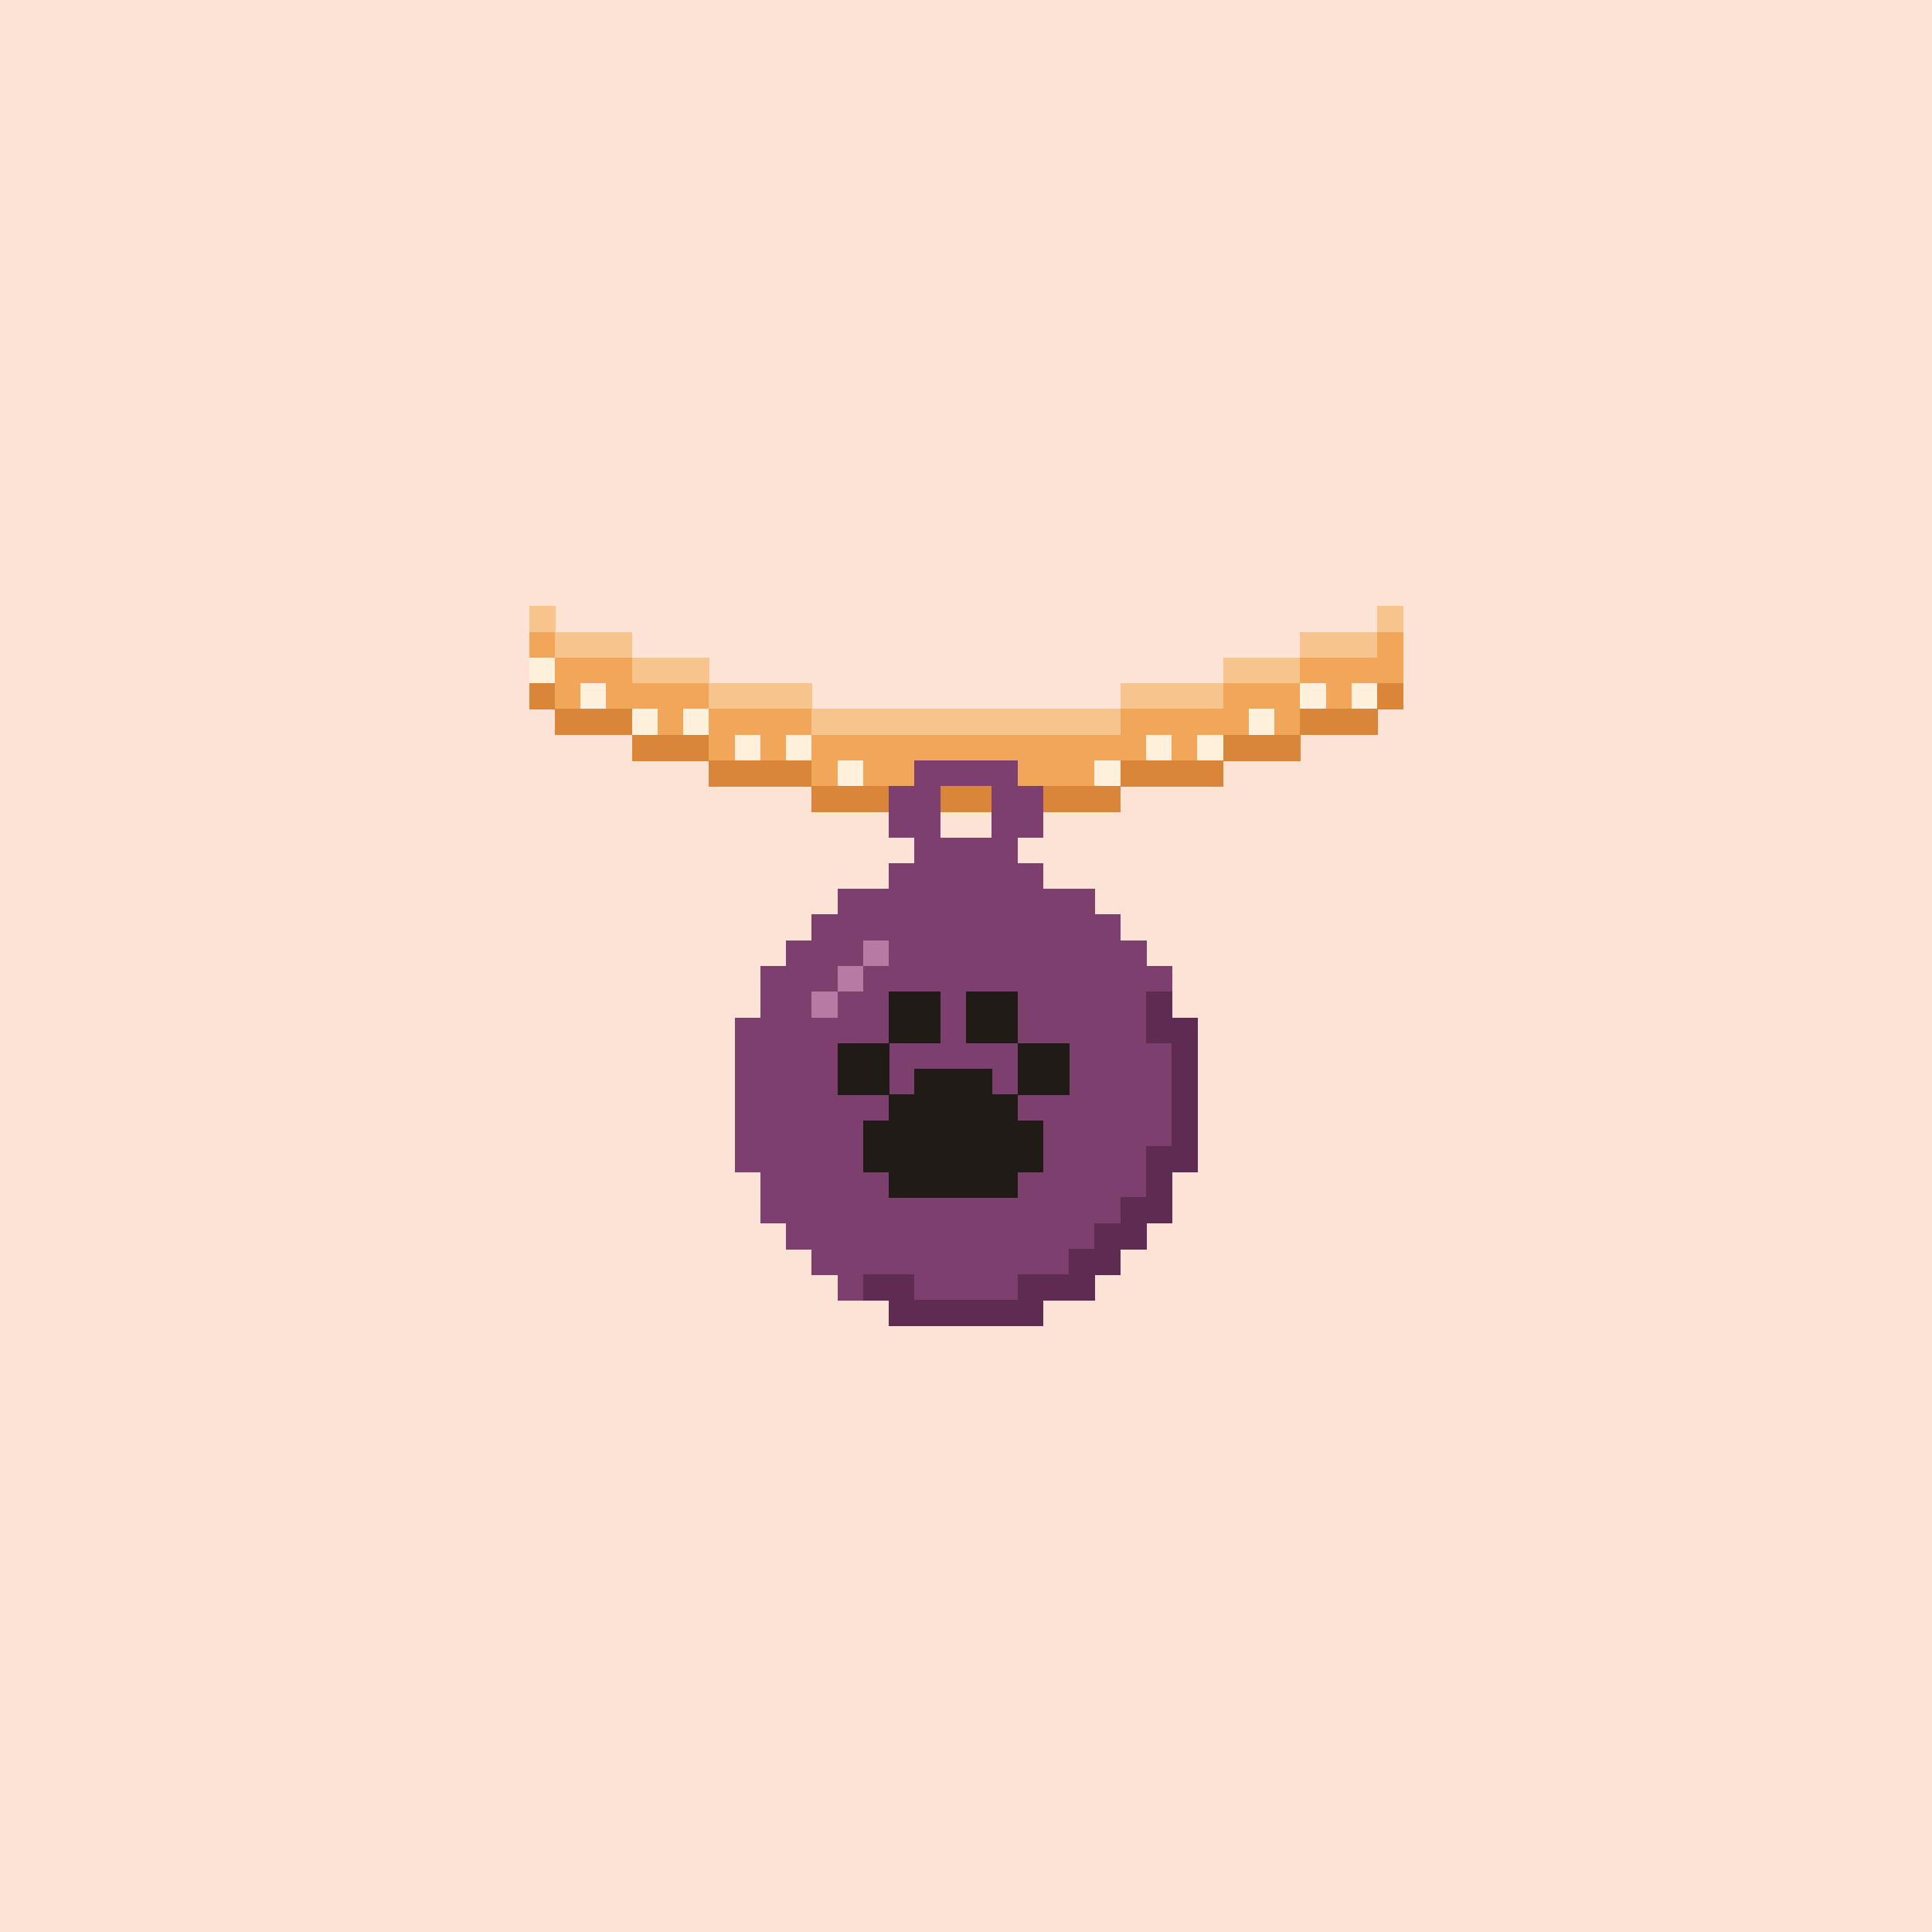
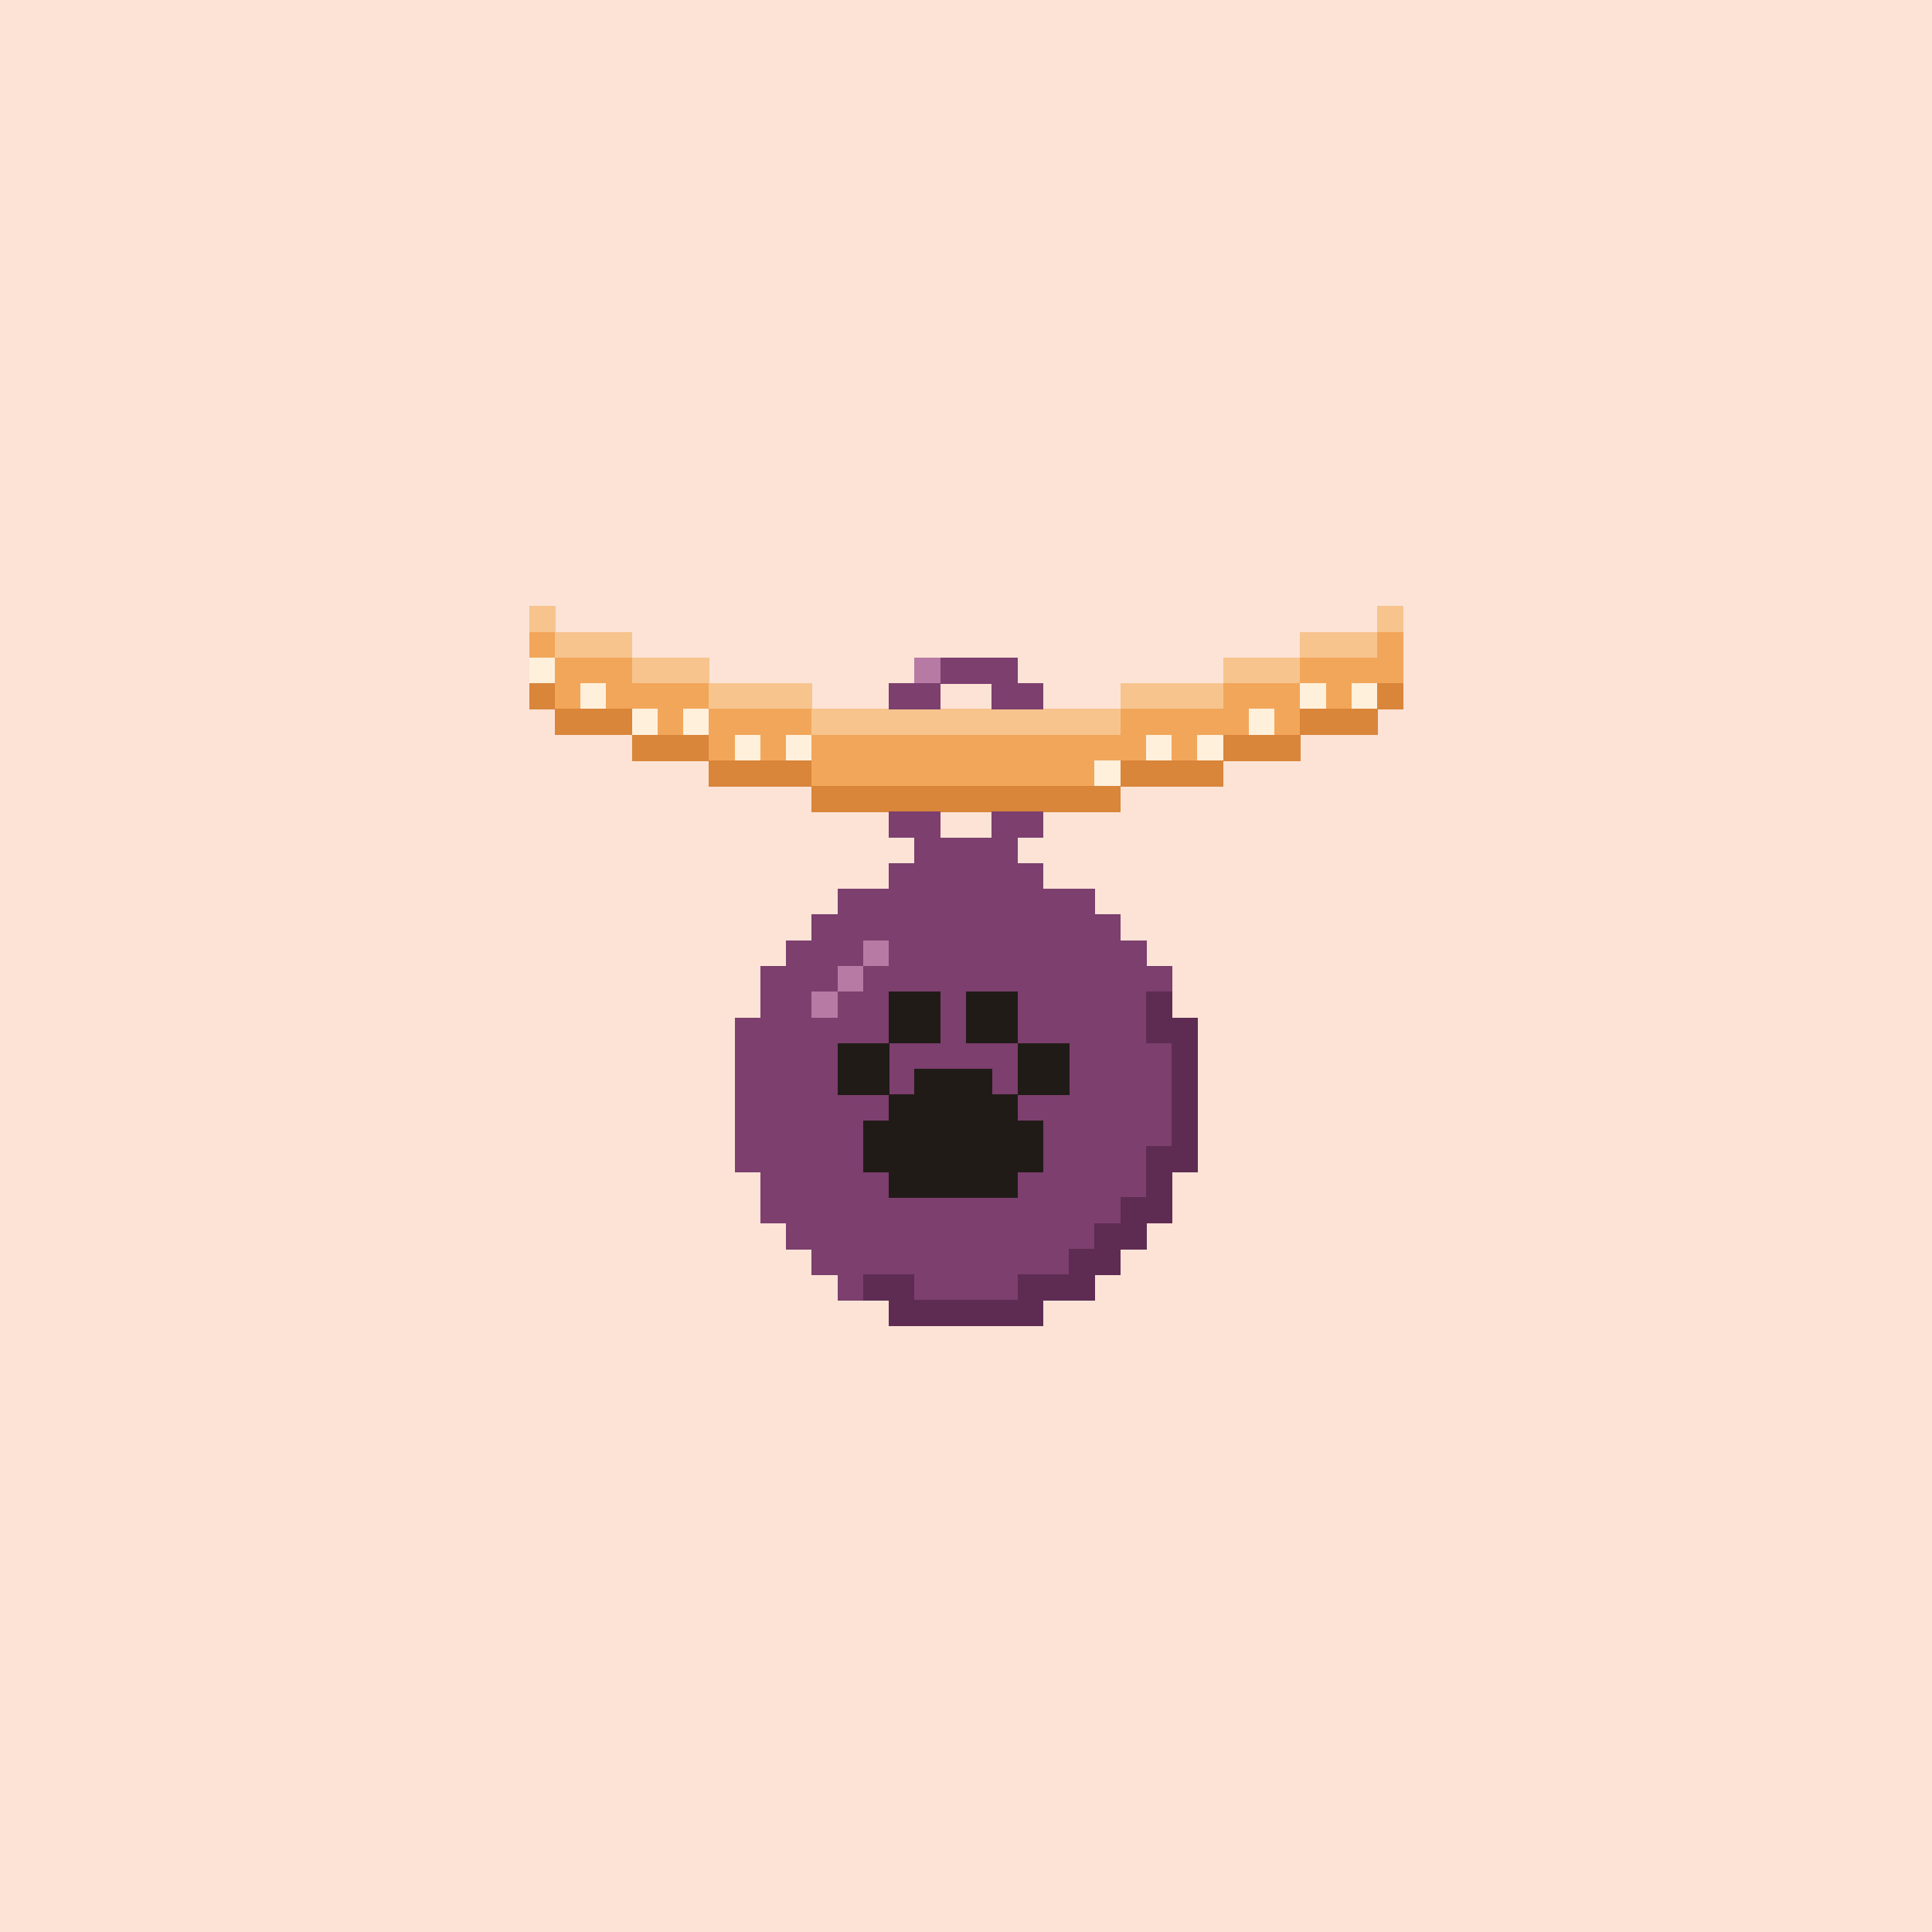
<svg xmlns="http://www.w3.org/2000/svg" width="1024" height="1024" viewBox="0 0 1024 1024" role="img">
  <rect width="1024" height="1024" fill="#FCE3D6" />
  <g shape-rendering="crispEdges">
    <rect x="280.42" y="321.29" width="13.92" height="13.92" fill="#F7C48E" />
    <rect x="280.42" y="334.91" width="13.92" height="13.92" fill="#F2A65A" />
    <rect x="280.42" y="348.53" width="13.92" height="13.92" fill="#FFF0DC" />
    <rect x="280.42" y="362.15" width="13.92" height="13.92" fill="#D9853A" />
    <rect x="294.04" y="334.91" width="13.92" height="13.92" fill="#F7C48E" />
    <rect x="294.04" y="348.53" width="13.92" height="13.92" fill="#F2A65A" />
    <rect x="294.04" y="362.15" width="13.92" height="13.92" fill="#F2A65A" />
    <rect x="294.04" y="375.78" width="13.92" height="13.92" fill="#D9853A" />
    <rect x="307.67" y="334.91" width="13.92" height="13.92" fill="#F7C48E" />
    <rect x="307.67" y="348.53" width="13.92" height="13.92" fill="#F2A65A" />
    <rect x="307.67" y="362.15" width="13.92" height="13.92" fill="#FFF0DC" />
    <rect x="307.67" y="375.78" width="13.92" height="13.92" fill="#D9853A" />
    <rect x="321.29" y="334.91" width="13.92" height="13.92" fill="#F7C48E" />
    <rect x="321.29" y="348.53" width="13.92" height="13.92" fill="#F2A65A" />
    <rect x="321.29" y="362.15" width="13.92" height="13.92" fill="#F2A65A" />
    <rect x="321.29" y="375.78" width="13.92" height="13.92" fill="#D9853A" />
    <rect x="334.91" y="348.53" width="13.92" height="13.92" fill="#F7C48E" />
    <rect x="334.91" y="362.15" width="13.92" height="13.92" fill="#F2A65A" />
    <rect x="334.91" y="375.78" width="13.92" height="13.92" fill="#FFF0DC" />
    <rect x="334.91" y="389.40" width="13.92" height="13.92" fill="#D9853A" />
    <rect x="348.53" y="348.53" width="13.92" height="13.92" fill="#F7C48E" />
    <rect x="348.53" y="362.15" width="13.92" height="13.92" fill="#F2A65A" />
    <rect x="348.53" y="375.78" width="13.92" height="13.92" fill="#F2A65A" />
    <rect x="348.53" y="389.40" width="13.92" height="13.92" fill="#D9853A" />
    <rect x="362.15" y="348.53" width="13.92" height="13.92" fill="#F7C48E" />
    <rect x="362.15" y="362.15" width="13.92" height="13.92" fill="#F2A65A" />
    <rect x="362.15" y="375.78" width="13.92" height="13.92" fill="#FFF0DC" />
    <rect x="362.15" y="389.40" width="13.92" height="13.92" fill="#D9853A" />
    <rect x="375.78" y="362.15" width="13.92" height="13.92" fill="#F7C48E" />
    <rect x="375.78" y="375.78" width="13.92" height="13.92" fill="#F2A65A" />
    <rect x="375.78" y="389.40" width="13.92" height="13.92" fill="#F2A65A" />
    <rect x="375.78" y="403.02" width="13.92" height="13.92" fill="#D9853A" />
    <rect x="389.40" y="362.15" width="13.92" height="13.92" fill="#F7C48E" />
    <rect x="389.40" y="375.78" width="13.92" height="13.92" fill="#F2A65A" />
    <rect x="389.40" y="389.40" width="13.92" height="13.92" fill="#FFF0DC" />
    <rect x="389.40" y="403.02" width="13.92" height="13.92" fill="#D9853A" />
    <rect x="403.02" y="362.15" width="13.92" height="13.92" fill="#F7C48E" />
    <rect x="403.02" y="375.78" width="13.92" height="13.92" fill="#F2A65A" />
    <rect x="403.02" y="389.40" width="13.92" height="13.92" fill="#F2A65A" />
    <rect x="403.02" y="403.02" width="13.92" height="13.92" fill="#D9853A" />
    <rect x="416.64" y="362.15" width="13.92" height="13.92" fill="#F7C48E" />
    <rect x="416.64" y="375.78" width="13.92" height="13.92" fill="#F2A65A" />
    <rect x="416.64" y="389.40" width="13.92" height="13.92" fill="#FFF0DC" />
    <rect x="416.64" y="403.02" width="13.92" height="13.92" fill="#D9853A" />
    <rect x="430.27" y="375.78" width="13.92" height="13.92" fill="#F7C48E" />
    <rect x="430.27" y="389.40" width="13.92" height="13.92" fill="#F2A65A" />
    <rect x="430.27" y="403.02" width="13.92" height="13.92" fill="#F2A65A" />
    <rect x="430.27" y="416.64" width="13.92" height="13.92" fill="#D9853A" />
    <rect x="443.89" y="375.78" width="13.92" height="13.92" fill="#F7C48E" />
    <rect x="443.89" y="389.40" width="13.92" height="13.92" fill="#F2A65A" />
-     <rect x="443.89" y="403.02" width="13.92" height="13.92" fill="#FFF0DC" />
+     <rect x="443.89" y="403.02" width="13.92" height="13.92" fill="#F2A65A" />
    <rect x="443.89" y="416.64" width="13.92" height="13.92" fill="#D9853A" />
    <rect x="457.51" y="375.78" width="13.92" height="13.92" fill="#F7C48E" />
    <rect x="457.51" y="389.40" width="13.92" height="13.92" fill="#F2A65A" />
    <rect x="457.51" y="403.02" width="13.92" height="13.92" fill="#F2A65A" />
    <rect x="457.51" y="416.64" width="13.92" height="13.92" fill="#D9853A" />
    <rect x="471.13" y="375.78" width="13.92" height="13.92" fill="#F7C48E" />
    <rect x="471.13" y="389.40" width="13.92" height="13.92" fill="#F2A65A" />
    <rect x="471.13" y="403.02" width="13.92" height="13.92" fill="#F2A65A" />
-     <rect x="471.13" y="416.64" width="13.92" height="13.92" fill="#7C3F6E" />
+     <rect x="471.13" y="416.64" width="13.92" height="13.92" fill="#D9853A" />
    <rect x="484.76" y="375.78" width="13.92" height="13.92" fill="#F7C48E" />
    <rect x="484.76" y="389.40" width="13.92" height="13.92" fill="#F2A65A" />
-     <rect x="484.76" y="403.02" width="13.92" height="13.92" fill="#7C3F6E" />
-     <rect x="484.76" y="416.64" width="13.92" height="13.92" fill="#7C3F6E" />
+     <rect x="484.76" y="403.02" width="13.92" height="13.92" fill="#F2A65A" />
+     <rect x="484.76" y="416.64" width="13.92" height="13.92" fill="#D9853A" />
    <rect x="498.38" y="375.78" width="13.92" height="13.92" fill="#F7C48E" />
    <rect x="498.38" y="389.40" width="13.92" height="13.92" fill="#F2A65A" />
-     <rect x="498.38" y="403.02" width="13.92" height="13.92" fill="#7C3F6E" />
+     <rect x="498.38" y="403.02" width="13.92" height="13.92" fill="#F2A65A" />
    <rect x="498.38" y="416.64" width="13.92" height="13.92" fill="#D9853A" />
    <rect x="512.00" y="375.78" width="13.92" height="13.92" fill="#F7C48E" />
    <rect x="512.00" y="389.40" width="13.92" height="13.92" fill="#F2A65A" />
-     <rect x="512.00" y="403.02" width="13.92" height="13.92" fill="#7C3F6E" />
+     <rect x="512.00" y="403.02" width="13.92" height="13.92" fill="#F2A65A" />
    <rect x="512.00" y="416.64" width="13.92" height="13.92" fill="#D9853A" />
    <rect x="525.62" y="375.78" width="13.92" height="13.92" fill="#F7C48E" />
    <rect x="525.62" y="389.40" width="13.92" height="13.92" fill="#F2A65A" />
-     <rect x="525.62" y="403.02" width="13.92" height="13.92" fill="#7C3F6E" />
-     <rect x="525.62" y="416.64" width="13.92" height="13.92" fill="#7C3F6E" />
+     <rect x="525.62" y="403.02" width="13.92" height="13.92" fill="#F2A65A" />
+     <rect x="525.62" y="416.64" width="13.92" height="13.92" fill="#D9853A" />
    <rect x="539.24" y="375.78" width="13.92" height="13.92" fill="#F7C48E" />
    <rect x="539.24" y="389.40" width="13.92" height="13.92" fill="#F2A65A" />
    <rect x="539.24" y="403.02" width="13.92" height="13.92" fill="#F2A65A" />
-     <rect x="539.24" y="416.64" width="13.92" height="13.92" fill="#7C3F6E" />
+     <rect x="539.24" y="416.64" width="13.92" height="13.92" fill="#D9853A" />
    <rect x="552.87" y="375.78" width="13.92" height="13.92" fill="#F7C48E" />
    <rect x="552.87" y="389.40" width="13.92" height="13.92" fill="#F2A65A" />
    <rect x="552.87" y="403.02" width="13.92" height="13.92" fill="#F2A65A" />
    <rect x="552.87" y="416.64" width="13.92" height="13.92" fill="#D9853A" />
    <rect x="566.49" y="375.78" width="13.92" height="13.92" fill="#F7C48E" />
    <rect x="566.49" y="389.40" width="13.92" height="13.92" fill="#F2A65A" />
    <rect x="566.49" y="403.02" width="13.92" height="13.92" fill="#F2A65A" />
    <rect x="566.49" y="416.64" width="13.92" height="13.92" fill="#D9853A" />
    <rect x="580.11" y="375.78" width="13.92" height="13.92" fill="#F7C48E" />
    <rect x="580.11" y="389.40" width="13.92" height="13.92" fill="#F2A65A" />
    <rect x="580.11" y="403.02" width="13.92" height="13.92" fill="#FFF0DC" />
    <rect x="580.11" y="416.64" width="13.92" height="13.92" fill="#D9853A" />
    <rect x="593.73" y="362.15" width="13.92" height="13.92" fill="#F7C48E" />
    <rect x="593.73" y="375.78" width="13.92" height="13.92" fill="#F2A65A" />
    <rect x="593.73" y="389.40" width="13.92" height="13.92" fill="#F2A65A" />
    <rect x="593.73" y="403.02" width="13.92" height="13.92" fill="#D9853A" />
    <rect x="607.36" y="362.15" width="13.92" height="13.92" fill="#F7C48E" />
    <rect x="607.36" y="375.78" width="13.92" height="13.92" fill="#F2A65A" />
    <rect x="607.36" y="389.40" width="13.92" height="13.92" fill="#FFF0DC" />
    <rect x="607.36" y="403.02" width="13.92" height="13.92" fill="#D9853A" />
    <rect x="620.98" y="362.15" width="13.92" height="13.92" fill="#F7C48E" />
    <rect x="620.98" y="375.78" width="13.92" height="13.92" fill="#F2A65A" />
    <rect x="620.98" y="389.40" width="13.92" height="13.92" fill="#F2A65A" />
    <rect x="620.98" y="403.02" width="13.92" height="13.92" fill="#D9853A" />
    <rect x="634.60" y="362.15" width="13.92" height="13.92" fill="#F7C48E" />
    <rect x="634.60" y="375.78" width="13.92" height="13.92" fill="#F2A65A" />
    <rect x="634.60" y="389.40" width="13.92" height="13.92" fill="#FFF0DC" />
    <rect x="634.60" y="403.02" width="13.92" height="13.92" fill="#D9853A" />
    <rect x="648.22" y="348.53" width="13.92" height="13.92" fill="#F7C48E" />
    <rect x="648.22" y="362.15" width="13.92" height="13.92" fill="#F2A65A" />
    <rect x="648.22" y="375.78" width="13.92" height="13.92" fill="#F2A65A" />
    <rect x="648.22" y="389.40" width="13.92" height="13.92" fill="#D9853A" />
    <rect x="661.85" y="348.53" width="13.92" height="13.92" fill="#F7C48E" />
    <rect x="661.85" y="362.15" width="13.92" height="13.92" fill="#F2A65A" />
    <rect x="661.85" y="375.78" width="13.92" height="13.92" fill="#FFF0DC" />
    <rect x="661.85" y="389.40" width="13.92" height="13.92" fill="#D9853A" />
    <rect x="675.47" y="348.53" width="13.92" height="13.92" fill="#F7C48E" />
    <rect x="675.47" y="362.15" width="13.92" height="13.92" fill="#F2A65A" />
    <rect x="675.47" y="375.78" width="13.92" height="13.92" fill="#F2A65A" />
    <rect x="675.47" y="389.40" width="13.92" height="13.92" fill="#D9853A" />
    <rect x="689.09" y="334.91" width="13.92" height="13.92" fill="#F7C48E" />
    <rect x="689.09" y="348.53" width="13.92" height="13.92" fill="#F2A65A" />
    <rect x="689.09" y="362.15" width="13.92" height="13.92" fill="#FFF0DC" />
    <rect x="689.09" y="375.78" width="13.92" height="13.92" fill="#D9853A" />
    <rect x="702.71" y="334.91" width="13.92" height="13.92" fill="#F7C48E" />
    <rect x="702.71" y="348.53" width="13.92" height="13.92" fill="#F2A65A" />
    <rect x="702.71" y="362.15" width="13.92" height="13.92" fill="#F2A65A" />
    <rect x="702.71" y="375.78" width="13.92" height="13.92" fill="#D9853A" />
    <rect x="716.33" y="334.91" width="13.92" height="13.92" fill="#F7C48E" />
    <rect x="716.33" y="348.53" width="13.92" height="13.92" fill="#F2A65A" />
    <rect x="716.33" y="362.15" width="13.92" height="13.92" fill="#FFF0DC" />
    <rect x="716.33" y="375.78" width="13.92" height="13.92" fill="#D9853A" />
    <rect x="729.96" y="321.29" width="13.92" height="13.92" fill="#F7C48E" />
    <rect x="729.96" y="334.91" width="13.92" height="13.92" fill="#F2A65A" />
    <rect x="729.96" y="348.53" width="13.92" height="13.92" fill="#F2A65A" />
    <rect x="729.96" y="362.15" width="13.92" height="13.92" fill="#D9853A" />
    <rect x="471.13" y="457.51" width="13.92" height="13.92" fill="#7C3F6E" />
    <rect x="484.76" y="457.51" width="13.92" height="13.92" fill="#7C3F6E" />
    <rect x="498.38" y="457.51" width="13.92" height="13.92" fill="#7C3F6E" />
    <rect x="512.00" y="457.51" width="13.92" height="13.92" fill="#7C3F6E" />
    <rect x="525.62" y="457.51" width="13.92" height="13.92" fill="#7C3F6E" />
    <rect x="539.24" y="457.51" width="13.92" height="13.92" fill="#7C3F6E" />
    <rect x="443.89" y="471.13" width="13.92" height="13.92" fill="#7C3F6E" />
    <rect x="457.51" y="471.13" width="13.92" height="13.92" fill="#7C3F6E" />
    <rect x="471.13" y="471.13" width="13.92" height="13.92" fill="#7C3F6E" />
    <rect x="484.76" y="471.13" width="13.92" height="13.92" fill="#7C3F6E" />
    <rect x="498.38" y="471.13" width="13.92" height="13.92" fill="#7C3F6E" />
    <rect x="512.00" y="471.13" width="13.92" height="13.92" fill="#7C3F6E" />
    <rect x="525.62" y="471.13" width="13.92" height="13.92" fill="#7C3F6E" />
    <rect x="539.24" y="471.13" width="13.92" height="13.92" fill="#7C3F6E" />
    <rect x="552.87" y="471.13" width="13.92" height="13.92" fill="#7C3F6E" />
    <rect x="566.49" y="471.13" width="13.92" height="13.92" fill="#7C3F6E" />
    <rect x="430.27" y="484.76" width="13.92" height="13.92" fill="#7C3F6E" />
    <rect x="443.89" y="484.76" width="13.92" height="13.92" fill="#7C3F6E" />
    <rect x="457.51" y="484.76" width="13.92" height="13.92" fill="#7C3F6E" />
    <rect x="471.13" y="484.76" width="13.92" height="13.92" fill="#7C3F6E" />
    <rect x="484.76" y="484.76" width="13.92" height="13.92" fill="#7C3F6E" />
    <rect x="498.38" y="484.76" width="13.92" height="13.92" fill="#7C3F6E" />
    <rect x="512.00" y="484.76" width="13.92" height="13.92" fill="#7C3F6E" />
    <rect x="525.62" y="484.76" width="13.92" height="13.92" fill="#7C3F6E" />
    <rect x="539.24" y="484.76" width="13.92" height="13.92" fill="#7C3F6E" />
    <rect x="552.87" y="484.76" width="13.92" height="13.92" fill="#7C3F6E" />
    <rect x="566.49" y="484.76" width="13.92" height="13.92" fill="#7C3F6E" />
    <rect x="580.11" y="484.76" width="13.92" height="13.92" fill="#7C3F6E" />
    <rect x="416.64" y="498.38" width="13.92" height="13.92" fill="#7C3F6E" />
    <rect x="430.27" y="498.38" width="13.92" height="13.92" fill="#7C3F6E" />
    <rect x="443.89" y="498.38" width="13.92" height="13.92" fill="#7C3F6E" />
    <rect x="457.51" y="498.38" width="13.92" height="13.92" fill="#B77AA5" />
    <rect x="471.13" y="498.38" width="13.92" height="13.92" fill="#7C3F6E" />
    <rect x="484.76" y="498.38" width="13.92" height="13.92" fill="#7C3F6E" />
    <rect x="498.38" y="498.38" width="13.92" height="13.92" fill="#7C3F6E" />
    <rect x="512.00" y="498.38" width="13.92" height="13.92" fill="#7C3F6E" />
    <rect x="525.62" y="498.38" width="13.92" height="13.92" fill="#7C3F6E" />
    <rect x="539.24" y="498.38" width="13.92" height="13.92" fill="#7C3F6E" />
    <rect x="552.87" y="498.38" width="13.92" height="13.92" fill="#7C3F6E" />
    <rect x="566.49" y="498.38" width="13.92" height="13.92" fill="#7C3F6E" />
    <rect x="580.11" y="498.38" width="13.92" height="13.92" fill="#7C3F6E" />
    <rect x="593.73" y="498.38" width="13.92" height="13.92" fill="#7C3F6E" />
    <rect x="403.02" y="512.00" width="13.92" height="13.92" fill="#7C3F6E" />
    <rect x="416.64" y="512.00" width="13.92" height="13.92" fill="#7C3F6E" />
    <rect x="430.27" y="512.00" width="13.92" height="13.92" fill="#7C3F6E" />
    <rect x="443.89" y="512.00" width="13.92" height="13.92" fill="#B77AA5" />
    <rect x="457.51" y="512.00" width="13.92" height="13.92" fill="#7C3F6E" />
    <rect x="471.13" y="512.00" width="13.92" height="13.92" fill="#7C3F6E" />
    <rect x="484.76" y="512.00" width="13.92" height="13.92" fill="#7C3F6E" />
    <rect x="498.38" y="512.00" width="13.92" height="13.92" fill="#7C3F6E" />
    <rect x="512.00" y="512.00" width="13.92" height="13.92" fill="#7C3F6E" />
    <rect x="525.62" y="512.00" width="13.92" height="13.92" fill="#7C3F6E" />
    <rect x="539.24" y="512.00" width="13.92" height="13.92" fill="#7C3F6E" />
    <rect x="552.87" y="512.00" width="13.92" height="13.92" fill="#7C3F6E" />
    <rect x="566.49" y="512.00" width="13.92" height="13.92" fill="#7C3F6E" />
    <rect x="580.11" y="512.00" width="13.92" height="13.92" fill="#7C3F6E" />
    <rect x="593.73" y="512.00" width="13.92" height="13.92" fill="#7C3F6E" />
    <rect x="607.36" y="512.00" width="13.92" height="13.92" fill="#7C3F6E" />
    <rect x="403.02" y="525.62" width="13.92" height="13.92" fill="#7C3F6E" />
    <rect x="416.64" y="525.62" width="13.92" height="13.92" fill="#7C3F6E" />
    <rect x="430.27" y="525.62" width="13.92" height="13.92" fill="#B77AA5" />
    <rect x="443.89" y="525.62" width="13.92" height="13.92" fill="#7C3F6E" />
    <rect x="457.51" y="525.62" width="13.92" height="13.92" fill="#7C3F6E" />
    <rect x="498.38" y="525.62" width="13.92" height="13.92" fill="#7C3F6E" />
    <rect x="539.24" y="525.62" width="13.92" height="13.92" fill="#7C3F6E" />
    <rect x="552.87" y="525.62" width="13.92" height="13.92" fill="#7C3F6E" />
    <rect x="566.49" y="525.62" width="13.92" height="13.92" fill="#7C3F6E" />
    <rect x="580.11" y="525.62" width="13.92" height="13.92" fill="#7C3F6E" />
    <rect x="593.73" y="525.62" width="13.92" height="13.92" fill="#7C3F6E" />
    <rect x="607.36" y="525.62" width="13.92" height="13.92" fill="#5E2C53" />
    <rect x="389.40" y="539.24" width="13.92" height="13.92" fill="#7C3F6E" />
    <rect x="403.02" y="539.24" width="13.92" height="13.92" fill="#7C3F6E" />
    <rect x="416.64" y="539.24" width="13.92" height="13.92" fill="#7C3F6E" />
    <rect x="430.27" y="539.24" width="13.92" height="13.92" fill="#7C3F6E" />
    <rect x="443.89" y="539.24" width="13.92" height="13.92" fill="#7C3F6E" />
    <rect x="457.51" y="539.24" width="13.92" height="13.92" fill="#7C3F6E" />
    <rect x="498.38" y="539.24" width="13.92" height="13.92" fill="#7C3F6E" />
    <rect x="539.24" y="539.24" width="13.92" height="13.92" fill="#7C3F6E" />
    <rect x="552.87" y="539.24" width="13.92" height="13.92" fill="#7C3F6E" />
    <rect x="566.49" y="539.24" width="13.92" height="13.92" fill="#7C3F6E" />
    <rect x="580.11" y="539.24" width="13.92" height="13.92" fill="#7C3F6E" />
    <rect x="593.73" y="539.24" width="13.92" height="13.92" fill="#7C3F6E" />
    <rect x="607.36" y="539.24" width="13.92" height="13.92" fill="#5E2C53" />
    <rect x="620.98" y="539.24" width="13.92" height="13.92" fill="#5E2C53" />
    <rect x="389.40" y="552.87" width="13.92" height="13.92" fill="#7C3F6E" />
    <rect x="403.02" y="552.87" width="13.92" height="13.92" fill="#7C3F6E" />
    <rect x="416.64" y="552.87" width="13.92" height="13.92" fill="#7C3F6E" />
    <rect x="430.27" y="552.87" width="13.92" height="13.92" fill="#7C3F6E" />
    <rect x="471.13" y="552.87" width="13.92" height="13.92" fill="#7C3F6E" />
    <rect x="484.76" y="552.87" width="13.92" height="13.92" fill="#7C3F6E" />
    <rect x="498.38" y="552.87" width="13.92" height="13.92" fill="#7C3F6E" />
    <rect x="512.00" y="552.87" width="13.92" height="13.92" fill="#7C3F6E" />
    <rect x="525.62" y="552.87" width="13.92" height="13.92" fill="#7C3F6E" />
    <rect x="566.49" y="552.87" width="13.92" height="13.92" fill="#7C3F6E" />
    <rect x="580.11" y="552.87" width="13.92" height="13.92" fill="#7C3F6E" />
    <rect x="593.73" y="552.87" width="13.92" height="13.92" fill="#7C3F6E" />
    <rect x="607.36" y="552.87" width="13.92" height="13.92" fill="#7C3F6E" />
    <rect x="620.98" y="552.87" width="13.92" height="13.92" fill="#5E2C53" />
    <rect x="389.40" y="566.49" width="13.92" height="13.92" fill="#7C3F6E" />
    <rect x="403.02" y="566.49" width="13.92" height="13.92" fill="#7C3F6E" />
    <rect x="416.64" y="566.49" width="13.92" height="13.92" fill="#7C3F6E" />
    <rect x="430.27" y="566.49" width="13.92" height="13.92" fill="#7C3F6E" />
    <rect x="471.13" y="566.49" width="13.92" height="13.92" fill="#7C3F6E" />
    <rect x="525.62" y="566.49" width="13.92" height="13.92" fill="#7C3F6E" />
    <rect x="566.49" y="566.49" width="13.92" height="13.92" fill="#7C3F6E" />
    <rect x="580.11" y="566.49" width="13.92" height="13.92" fill="#7C3F6E" />
    <rect x="593.73" y="566.49" width="13.92" height="13.92" fill="#7C3F6E" />
    <rect x="607.36" y="566.49" width="13.92" height="13.92" fill="#7C3F6E" />
    <rect x="620.98" y="566.49" width="13.92" height="13.92" fill="#5E2C53" />
    <rect x="389.40" y="580.11" width="13.92" height="13.92" fill="#7C3F6E" />
    <rect x="403.02" y="580.11" width="13.92" height="13.92" fill="#7C3F6E" />
    <rect x="416.64" y="580.11" width="13.92" height="13.92" fill="#7C3F6E" />
    <rect x="430.27" y="580.11" width="13.92" height="13.92" fill="#7C3F6E" />
    <rect x="443.89" y="580.11" width="13.92" height="13.92" fill="#7C3F6E" />
    <rect x="457.51" y="580.11" width="13.92" height="13.92" fill="#7C3F6E" />
    <rect x="539.24" y="580.11" width="13.92" height="13.92" fill="#7C3F6E" />
    <rect x="552.87" y="580.11" width="13.92" height="13.92" fill="#7C3F6E" />
    <rect x="566.49" y="580.11" width="13.92" height="13.92" fill="#7C3F6E" />
    <rect x="580.11" y="580.11" width="13.92" height="13.92" fill="#7C3F6E" />
    <rect x="593.73" y="580.11" width="13.92" height="13.92" fill="#7C3F6E" />
    <rect x="607.36" y="580.11" width="13.92" height="13.92" fill="#7C3F6E" />
    <rect x="620.98" y="580.11" width="13.92" height="13.92" fill="#5E2C53" />
    <rect x="389.40" y="593.73" width="13.92" height="13.92" fill="#7C3F6E" />
    <rect x="403.02" y="593.73" width="13.92" height="13.92" fill="#7C3F6E" />
    <rect x="416.64" y="593.73" width="13.92" height="13.92" fill="#7C3F6E" />
    <rect x="430.27" y="593.73" width="13.92" height="13.92" fill="#7C3F6E" />
    <rect x="443.89" y="593.73" width="13.92" height="13.92" fill="#7C3F6E" />
    <rect x="552.87" y="593.73" width="13.92" height="13.92" fill="#7C3F6E" />
    <rect x="566.49" y="593.73" width="13.92" height="13.92" fill="#7C3F6E" />
    <rect x="580.11" y="593.73" width="13.92" height="13.92" fill="#7C3F6E" />
    <rect x="593.73" y="593.73" width="13.92" height="13.92" fill="#7C3F6E" />
    <rect x="607.36" y="593.73" width="13.92" height="13.92" fill="#7C3F6E" />
    <rect x="620.98" y="593.73" width="13.92" height="13.92" fill="#5E2C53" />
    <rect x="389.40" y="607.36" width="13.92" height="13.92" fill="#7C3F6E" />
    <rect x="403.02" y="607.36" width="13.92" height="13.92" fill="#7C3F6E" />
    <rect x="416.64" y="607.36" width="13.92" height="13.92" fill="#7C3F6E" />
    <rect x="430.27" y="607.36" width="13.92" height="13.92" fill="#7C3F6E" />
    <rect x="443.89" y="607.36" width="13.92" height="13.92" fill="#7C3F6E" />
    <rect x="552.87" y="607.36" width="13.92" height="13.92" fill="#7C3F6E" />
    <rect x="566.49" y="607.36" width="13.92" height="13.92" fill="#7C3F6E" />
    <rect x="580.11" y="607.36" width="13.92" height="13.92" fill="#7C3F6E" />
    <rect x="593.73" y="607.36" width="13.92" height="13.92" fill="#7C3F6E" />
    <rect x="607.36" y="607.36" width="13.92" height="13.92" fill="#5E2C53" />
    <rect x="620.98" y="607.36" width="13.92" height="13.92" fill="#5E2C53" />
    <rect x="403.02" y="620.98" width="13.92" height="13.92" fill="#7C3F6E" />
    <rect x="416.64" y="620.98" width="13.92" height="13.92" fill="#7C3F6E" />
    <rect x="430.27" y="620.98" width="13.92" height="13.92" fill="#7C3F6E" />
    <rect x="443.89" y="620.98" width="13.92" height="13.92" fill="#7C3F6E" />
    <rect x="457.51" y="620.98" width="13.92" height="13.92" fill="#7C3F6E" />
    <rect x="539.24" y="620.98" width="13.92" height="13.92" fill="#7C3F6E" />
    <rect x="552.87" y="620.98" width="13.92" height="13.92" fill="#7C3F6E" />
    <rect x="566.49" y="620.98" width="13.92" height="13.92" fill="#7C3F6E" />
    <rect x="580.11" y="620.98" width="13.92" height="13.92" fill="#7C3F6E" />
    <rect x="593.73" y="620.98" width="13.92" height="13.92" fill="#7C3F6E" />
    <rect x="607.36" y="620.98" width="13.92" height="13.92" fill="#5E2C53" />
    <rect x="403.02" y="634.60" width="13.92" height="13.92" fill="#7C3F6E" />
    <rect x="416.64" y="634.60" width="13.92" height="13.92" fill="#7C3F6E" />
    <rect x="430.27" y="634.60" width="13.92" height="13.92" fill="#7C3F6E" />
    <rect x="443.89" y="634.60" width="13.92" height="13.92" fill="#7C3F6E" />
    <rect x="457.51" y="634.60" width="13.92" height="13.92" fill="#7C3F6E" />
    <rect x="471.13" y="634.60" width="13.92" height="13.92" fill="#7C3F6E" />
    <rect x="484.76" y="634.60" width="13.92" height="13.92" fill="#7C3F6E" />
    <rect x="498.38" y="634.60" width="13.92" height="13.92" fill="#7C3F6E" />
    <rect x="512.00" y="634.60" width="13.92" height="13.92" fill="#7C3F6E" />
    <rect x="525.62" y="634.60" width="13.92" height="13.92" fill="#7C3F6E" />
    <rect x="539.24" y="634.60" width="13.92" height="13.92" fill="#7C3F6E" />
    <rect x="552.87" y="634.60" width="13.92" height="13.92" fill="#7C3F6E" />
    <rect x="566.49" y="634.60" width="13.92" height="13.92" fill="#7C3F6E" />
    <rect x="580.11" y="634.60" width="13.92" height="13.92" fill="#7C3F6E" />
    <rect x="593.73" y="634.60" width="13.92" height="13.92" fill="#5E2C53" />
    <rect x="607.36" y="634.60" width="13.92" height="13.92" fill="#5E2C53" />
    <rect x="416.64" y="648.22" width="13.92" height="13.92" fill="#7C3F6E" />
    <rect x="430.27" y="648.22" width="13.92" height="13.92" fill="#7C3F6E" />
    <rect x="443.89" y="648.22" width="13.92" height="13.92" fill="#7C3F6E" />
    <rect x="457.51" y="648.22" width="13.92" height="13.92" fill="#7C3F6E" />
    <rect x="471.13" y="648.22" width="13.92" height="13.92" fill="#7C3F6E" />
    <rect x="484.76" y="648.22" width="13.92" height="13.92" fill="#7C3F6E" />
    <rect x="498.38" y="648.22" width="13.92" height="13.92" fill="#7C3F6E" />
    <rect x="512.00" y="648.22" width="13.92" height="13.92" fill="#7C3F6E" />
    <rect x="525.62" y="648.22" width="13.92" height="13.92" fill="#7C3F6E" />
    <rect x="539.24" y="648.22" width="13.92" height="13.92" fill="#7C3F6E" />
    <rect x="552.87" y="648.22" width="13.92" height="13.92" fill="#7C3F6E" />
    <rect x="566.49" y="648.22" width="13.92" height="13.92" fill="#7C3F6E" />
    <rect x="580.11" y="648.22" width="13.92" height="13.92" fill="#5E2C53" />
    <rect x="593.73" y="648.22" width="13.92" height="13.92" fill="#5E2C53" />
    <rect x="430.27" y="661.85" width="13.92" height="13.92" fill="#7C3F6E" />
    <rect x="443.89" y="661.85" width="13.92" height="13.92" fill="#7C3F6E" />
    <rect x="457.51" y="661.85" width="13.92" height="13.92" fill="#7C3F6E" />
    <rect x="471.13" y="661.85" width="13.92" height="13.92" fill="#7C3F6E" />
    <rect x="484.76" y="661.85" width="13.92" height="13.92" fill="#7C3F6E" />
    <rect x="498.38" y="661.85" width="13.92" height="13.92" fill="#7C3F6E" />
    <rect x="512.00" y="661.85" width="13.92" height="13.92" fill="#7C3F6E" />
    <rect x="525.62" y="661.85" width="13.92" height="13.92" fill="#7C3F6E" />
    <rect x="539.24" y="661.85" width="13.92" height="13.92" fill="#7C3F6E" />
    <rect x="552.87" y="661.85" width="13.92" height="13.92" fill="#7C3F6E" />
    <rect x="566.49" y="661.85" width="13.92" height="13.92" fill="#5E2C53" />
    <rect x="580.11" y="661.85" width="13.92" height="13.92" fill="#5E2C53" />
    <rect x="443.89" y="675.47" width="13.92" height="13.92" fill="#7C3F6E" />
    <rect x="457.51" y="675.47" width="13.92" height="13.92" fill="#5E2C53" />
    <rect x="471.13" y="675.47" width="13.92" height="13.92" fill="#5E2C53" />
    <rect x="484.76" y="675.47" width="13.92" height="13.92" fill="#7C3F6E" />
    <rect x="498.38" y="675.47" width="13.92" height="13.92" fill="#7C3F6E" />
    <rect x="512.00" y="675.47" width="13.92" height="13.92" fill="#7C3F6E" />
    <rect x="525.62" y="675.47" width="13.92" height="13.92" fill="#7C3F6E" />
    <rect x="539.24" y="675.47" width="13.92" height="13.92" fill="#5E2C53" />
    <rect x="552.87" y="675.47" width="13.92" height="13.92" fill="#5E2C53" />
    <rect x="566.49" y="675.47" width="13.92" height="13.92" fill="#5E2C53" />
    <rect x="471.13" y="689.09" width="13.92" height="13.92" fill="#5E2C53" />
    <rect x="484.76" y="689.09" width="13.92" height="13.92" fill="#5E2C53" />
    <rect x="498.38" y="689.09" width="13.92" height="13.92" fill="#5E2C53" />
    <rect x="512.00" y="689.09" width="13.92" height="13.92" fill="#5E2C53" />
    <rect x="525.62" y="689.09" width="13.92" height="13.92" fill="#5E2C53" />
    <rect x="539.24" y="689.09" width="13.92" height="13.92" fill="#5E2C53" />
-     <rect x="471.13" y="430.27" width="13.92" height="13.92" fill="#7C3F6E" />
-     <rect x="484.76" y="430.27" width="13.92" height="13.92" fill="#7C3F6E" />
-     <rect x="525.62" y="430.27" width="13.92" height="13.92" fill="#7C3F6E" />
-     <rect x="539.24" y="430.27" width="13.92" height="13.92" fill="#7C3F6E" />
-     <rect x="484.76" y="443.89" width="13.92" height="13.92" fill="#7C3F6E" />
-     <rect x="498.38" y="443.89" width="13.92" height="13.92" fill="#7C3F6E" />
-     <rect x="512.00" y="443.89" width="13.92" height="13.92" fill="#7C3F6E" />
-     <rect x="525.62" y="443.89" width="13.92" height="13.92" fill="#7C3F6E" />
    <rect x="471.13" y="525.62" width="13.92" height="13.92" fill="#211B17" />
    <rect x="484.76" y="525.62" width="13.92" height="13.92" fill="#211B17" />
    <rect x="512.00" y="525.62" width="13.92" height="13.92" fill="#211B17" />
    <rect x="525.62" y="525.62" width="13.92" height="13.92" fill="#211B17" />
    <rect x="471.13" y="539.24" width="13.92" height="13.92" fill="#211B17" />
    <rect x="484.76" y="539.24" width="13.92" height="13.92" fill="#211B17" />
    <rect x="512.00" y="539.24" width="13.92" height="13.92" fill="#211B17" />
    <rect x="525.62" y="539.24" width="13.92" height="13.92" fill="#211B17" />
    <rect x="443.89" y="552.87" width="13.92" height="13.92" fill="#211B17" />
    <rect x="457.51" y="552.87" width="13.92" height="13.92" fill="#211B17" />
    <rect x="539.24" y="552.87" width="13.92" height="13.92" fill="#211B17" />
    <rect x="552.87" y="552.87" width="13.92" height="13.92" fill="#211B17" />
    <rect x="443.89" y="566.49" width="13.92" height="13.92" fill="#211B17" />
    <rect x="457.51" y="566.49" width="13.92" height="13.92" fill="#211B17" />
    <rect x="484.76" y="566.49" width="13.92" height="13.92" fill="#211B17" />
    <rect x="498.38" y="566.49" width="13.92" height="13.92" fill="#211B17" />
    <rect x="512.00" y="566.49" width="13.92" height="13.92" fill="#211B17" />
    <rect x="539.24" y="566.49" width="13.92" height="13.92" fill="#211B17" />
    <rect x="552.87" y="566.49" width="13.92" height="13.92" fill="#211B17" />
    <rect x="471.13" y="580.11" width="13.92" height="13.92" fill="#211B17" />
    <rect x="484.76" y="580.11" width="13.92" height="13.92" fill="#211B17" />
    <rect x="498.38" y="580.11" width="13.92" height="13.92" fill="#211B17" />
    <rect x="512.00" y="580.11" width="13.92" height="13.92" fill="#211B17" />
    <rect x="525.62" y="580.11" width="13.92" height="13.92" fill="#211B17" />
    <rect x="457.51" y="593.73" width="13.92" height="13.92" fill="#211B17" />
    <rect x="471.13" y="593.73" width="13.92" height="13.92" fill="#211B17" />
    <rect x="484.76" y="593.73" width="13.92" height="13.92" fill="#211B17" />
    <rect x="498.38" y="593.73" width="13.92" height="13.92" fill="#211B17" />
    <rect x="512.00" y="593.73" width="13.92" height="13.92" fill="#211B17" />
    <rect x="525.62" y="593.73" width="13.92" height="13.92" fill="#211B17" />
    <rect x="539.24" y="593.73" width="13.92" height="13.92" fill="#211B17" />
    <rect x="457.51" y="607.36" width="13.92" height="13.92" fill="#211B17" />
    <rect x="471.13" y="607.36" width="13.92" height="13.92" fill="#211B17" />
    <rect x="484.76" y="607.36" width="13.92" height="13.92" fill="#211B17" />
    <rect x="498.38" y="607.36" width="13.92" height="13.92" fill="#211B17" />
    <rect x="512.00" y="607.36" width="13.92" height="13.92" fill="#211B17" />
    <rect x="525.62" y="607.36" width="13.92" height="13.92" fill="#211B17" />
    <rect x="539.24" y="607.36" width="13.92" height="13.92" fill="#211B17" />
    <rect x="471.13" y="620.98" width="13.92" height="13.92" fill="#211B17" />
    <rect x="484.76" y="620.98" width="13.92" height="13.92" fill="#211B17" />
    <rect x="498.38" y="620.98" width="13.92" height="13.92" fill="#211B17" />
    <rect x="512.00" y="620.98" width="13.92" height="13.92" fill="#211B17" />
    <rect x="525.62" y="620.98" width="13.92" height="13.92" fill="#211B17" />
+     <rect x="484.76" y="348.53" width="13.92" height="13.92" fill="#B77AA5" />
+     <rect x="498.38" y="348.53" width="13.92" height="13.92" fill="#7C3F6E" />
+     <rect x="512.00" y="348.53" width="13.92" height="13.92" fill="#7C3F6E" />
+     <rect x="525.62" y="348.53" width="13.92" height="13.92" fill="#7C3F6E" />
+     <rect x="471.13" y="362.15" width="13.92" height="13.92" fill="#7C3F6E" />
+     <rect x="484.76" y="362.15" width="13.92" height="13.92" fill="#7C3F6E" />
+     <rect x="525.62" y="362.15" width="13.92" height="13.92" fill="#7C3F6E" />
+     <rect x="539.24" y="362.15" width="13.92" height="13.92" fill="#7C3F6E" />
+     <rect x="471.13" y="430.27" width="13.92" height="13.92" fill="#7C3F6E" />
+     <rect x="484.76" y="430.27" width="13.92" height="13.92" fill="#7C3F6E" />
+     <rect x="525.62" y="430.27" width="13.92" height="13.92" fill="#7C3F6E" />
+     <rect x="539.24" y="430.27" width="13.92" height="13.92" fill="#7C3F6E" />
+     <rect x="484.76" y="443.89" width="13.92" height="13.92" fill="#7C3F6E" />
+     <rect x="498.38" y="443.89" width="13.92" height="13.92" fill="#7C3F6E" />
+     <rect x="512.00" y="443.89" width="13.92" height="13.92" fill="#7C3F6E" />
+     <rect x="525.62" y="443.89" width="13.92" height="13.92" fill="#7C3F6E" />
  </g>
</svg>
